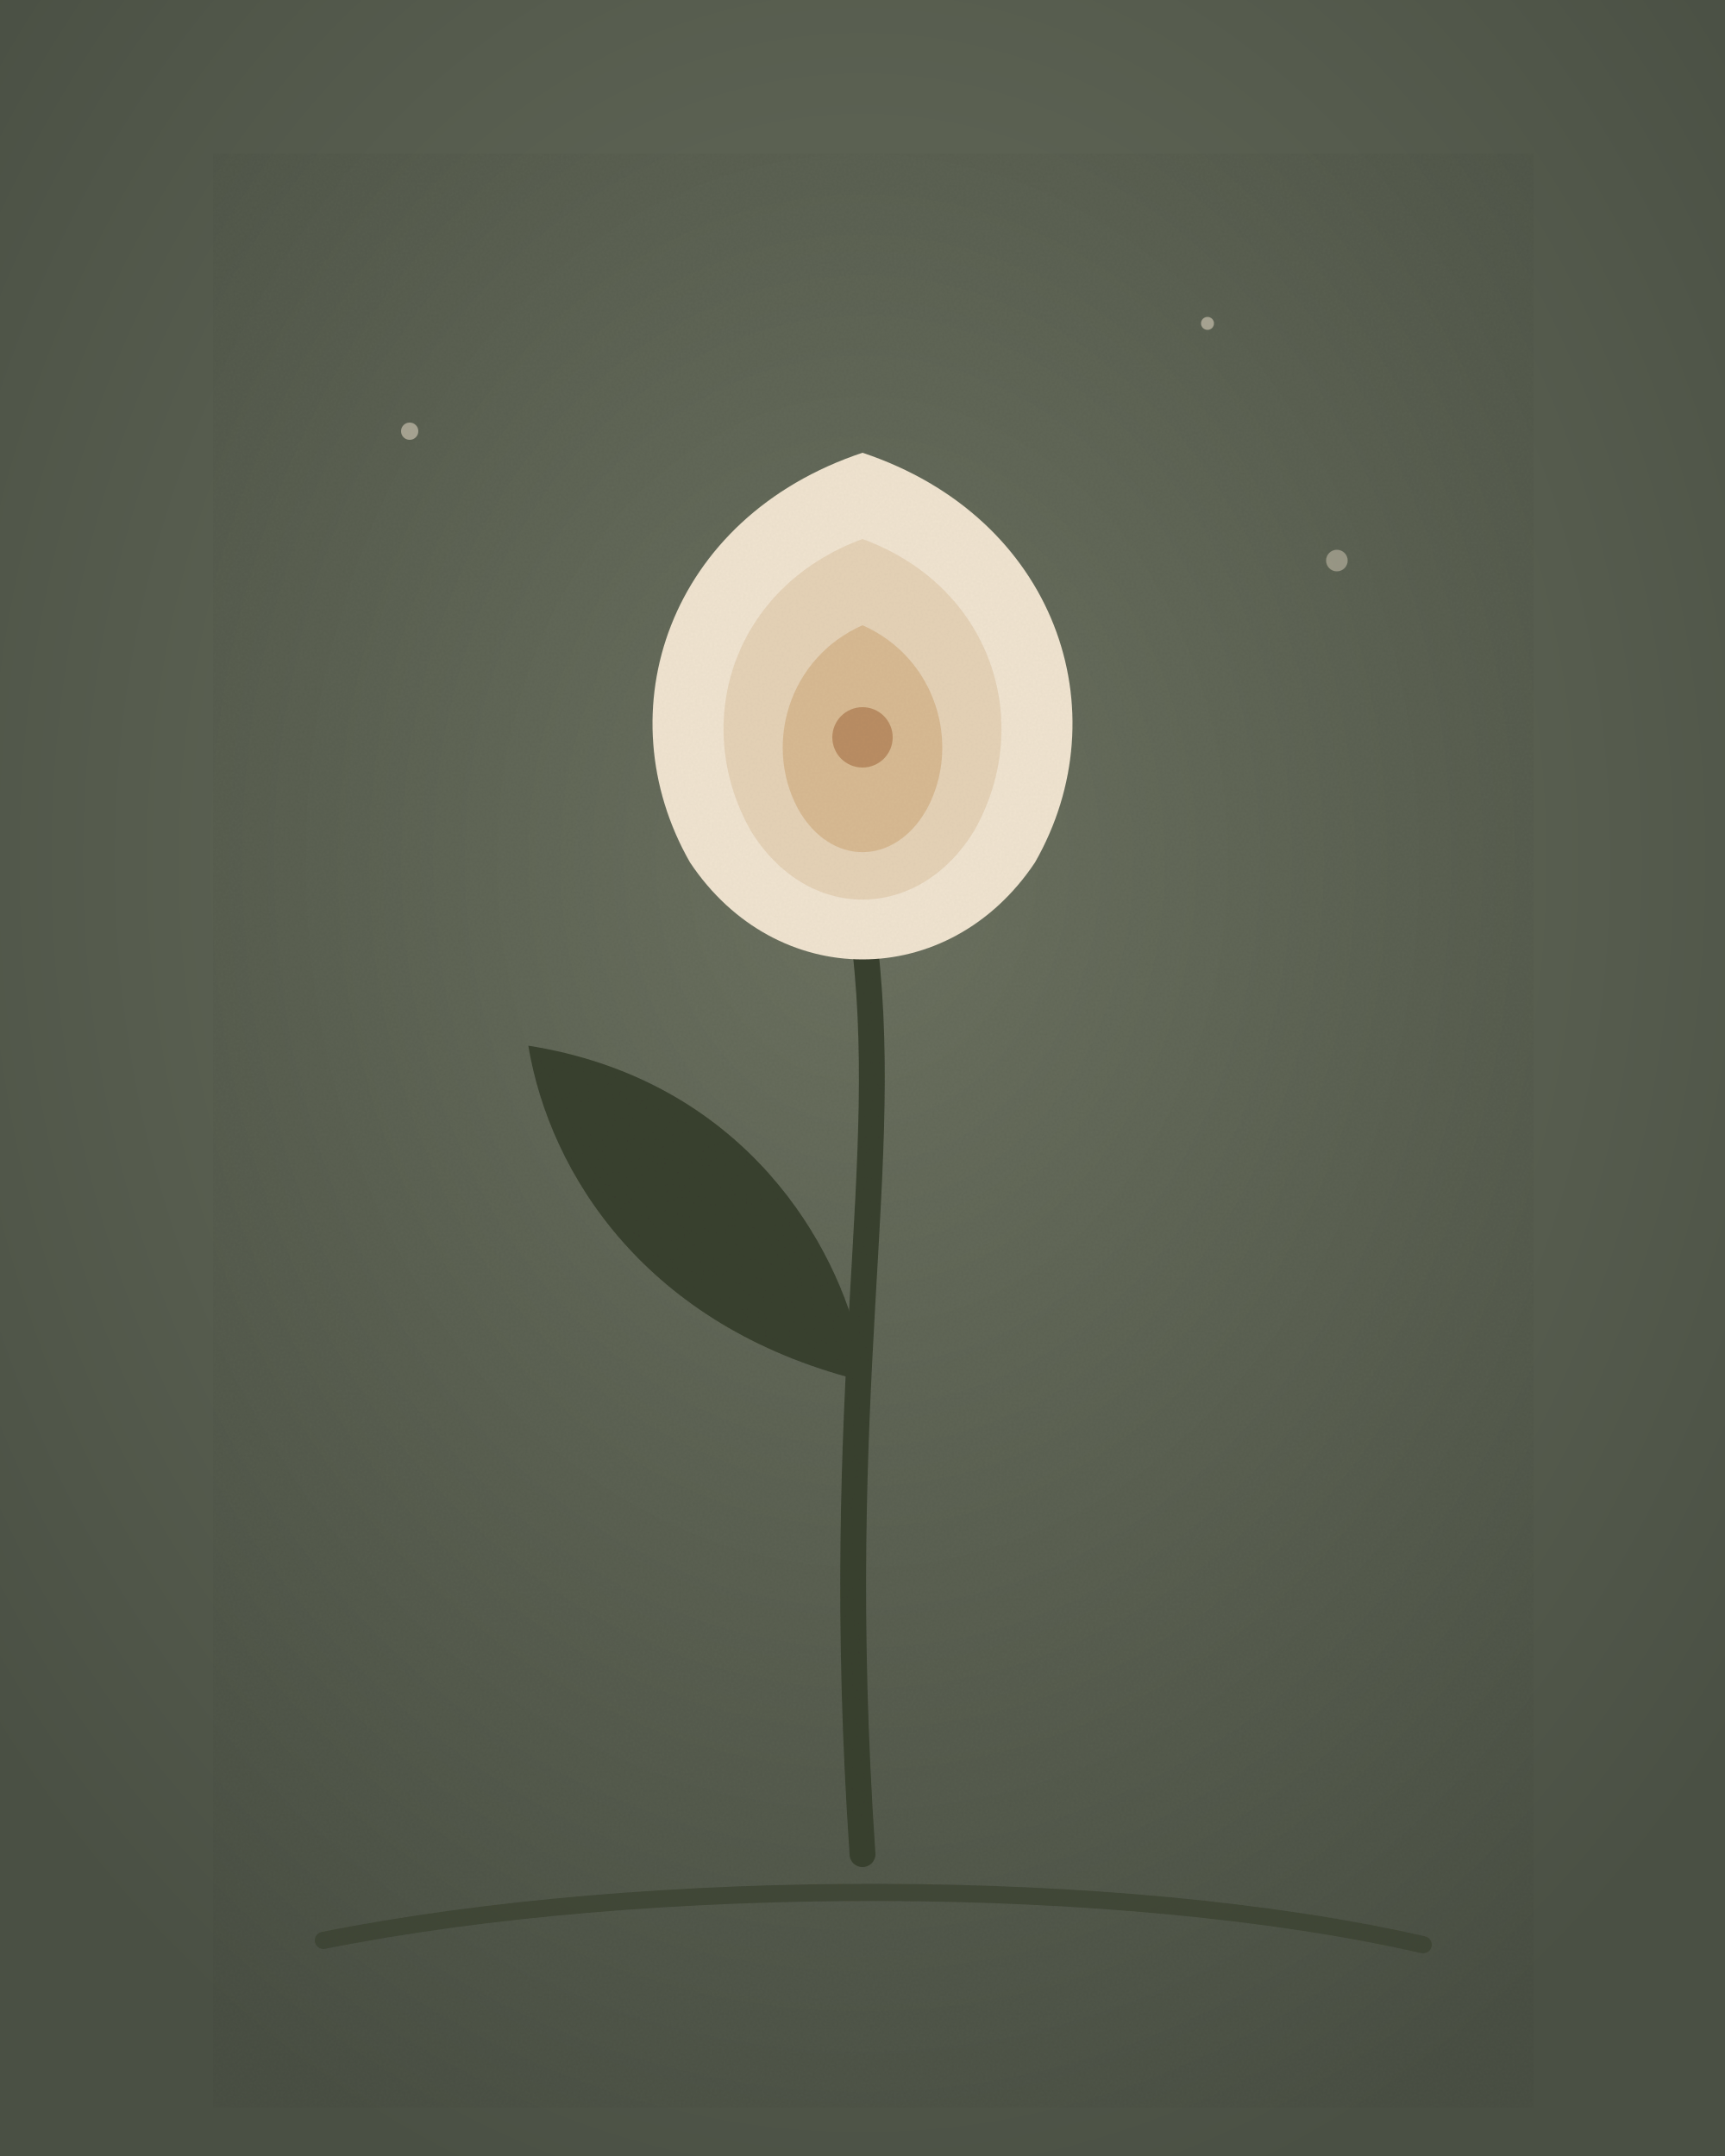
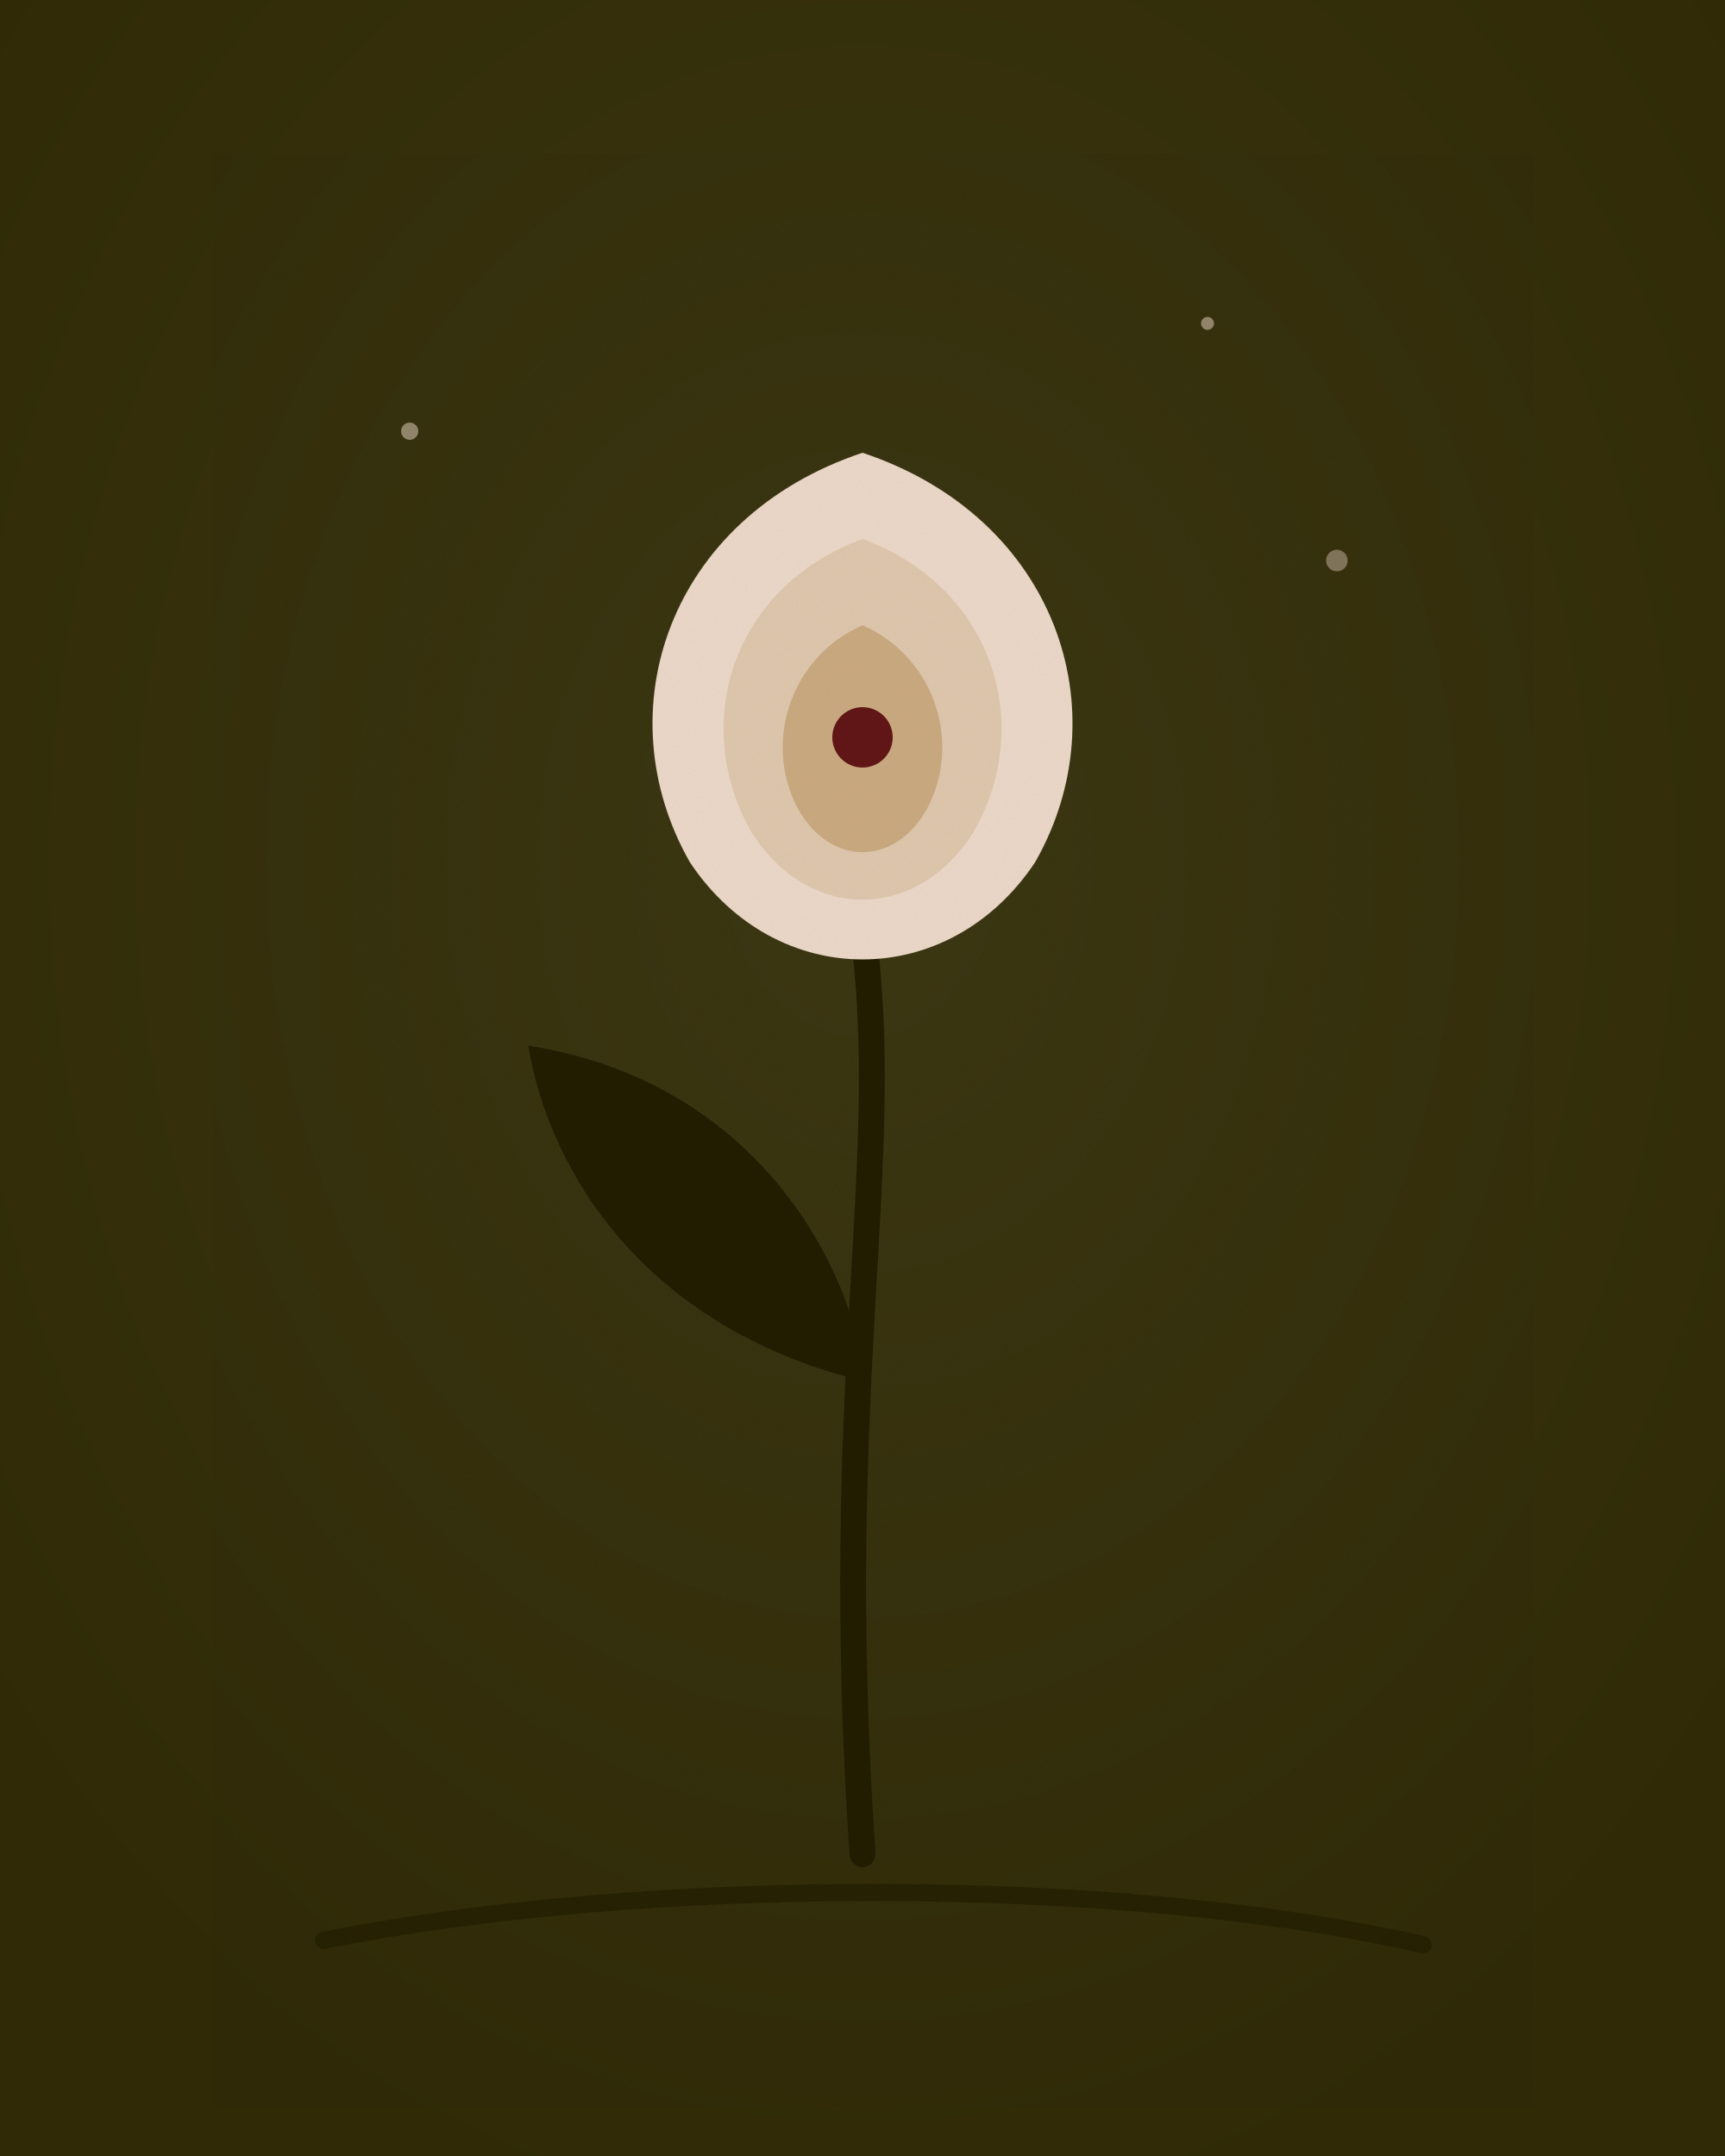
<svg xmlns="http://www.w3.org/2000/svg" viewBox="0 0 800 1000">
  <defs>
    <filter id="paper3">
      <feTurbulence type="fractalNoise" baseFrequency="0.9" numOctaves="2" result="n" />
      <feColorMatrix in="n" type="matrix" values="0 0 0 0 0  0 0 0 0 0  0 0 0 0 0  0 0 0 0.05 0" />
      <feComposite operator="over" in2="SourceGraphic" />
    </filter>
    <radialGradient id="glow" cx="50%" cy="40%" r="65%">
-       <stop offset="0%" stop-color="#6d7361" />
-       <stop offset="100%" stop-color="#4a5044" />
+       <stop offset="0%" stop-color="#3d3813" />
+       <stop offset="100%" stop-color="#302a07" />
    </radialGradient>
  </defs>
  <rect width="800" height="1000" fill="url(#glow)" />
  <g filter="url(#paper3)">
-     <path d="M400 860 C 385 640 415 540 400 430" stroke="#39402f" stroke-width="12" fill="none" stroke-linecap="round" />
-     <path d="M398 640 C 300 615 255 545 245 485 C 340 500 385 570 398 622 Z" fill="#39402f" />
+     <path d="M400 860 C 385 640 415 540 400 430" stroke="#241f04" stroke-width="12" fill="none" stroke-linecap="round" />
+     <path d="M398 640 C 300 615 255 545 245 485 C 340 500 385 570 398 622 Z" fill="#241f04" />
    <g transform="translate(400 360)">
-       <path d="M0 -150 C 90 -120 120 -30 80 40 C 40 100 -40 100 -80 40 C -120 -30 -90 -120 0 -150 Z" fill="#efe3cf" />
-       <path d="M0 -110 C 60 -88 80 -25 52 25 C 26 68 -26 68 -52 25 C -80 -25 -60 -88 0 -110 Z" fill="#e3cfb4" opacity="0.9" />
-       <path d="M0 -70 C 34 -55 46 -15 30 15 C 15 42 -15 42 -30 15 C -46 -15 -34 -55 0 -70 Z" fill="#d7b992" />
-       <circle cy="-18" r="14" fill="#b98d63" />
+       <path d="M0 -150 C 90 -120 120 -30 80 40 C 40 100 -40 100 -80 40 C -120 -30 -90 -120 0 -150 Z" fill="#ead7c7" />
+       <path d="M0 -110 C 60 -88 80 -25 52 25 C 26 68 -26 68 -52 25 C -80 -25 -60 -88 0 -110 Z" fill="#dcc4a8" opacity="0.9" />
+       <path d="M0 -70 C 34 -55 46 -15 30 15 C 15 42 -15 42 -30 15 C -46 -15 -34 -55 0 -70 Z" fill="#c9a97f" />
+       <circle cy="-18" r="14" fill="#621217" />
    </g>
-     <circle cx="190" cy="200" r="4" fill="#efe3cf" opacity="0.5" />
-     <circle cx="620" cy="260" r="5" fill="#efe3cf" opacity="0.4" />
-     <circle cx="560" cy="150" r="3" fill="#efe3cf" opacity="0.5" />
-     <path d="M150 900 C 300 870 520 870 660 902" stroke="#39402f" stroke-width="8" fill="none" opacity="0.7" stroke-linecap="round" />
+     <circle cx="190" cy="200" r="4" fill="#ead7c7" opacity="0.5" />
+     <circle cx="620" cy="260" r="5" fill="#ead7c7" opacity="0.4" />
+     <circle cx="560" cy="150" r="3" fill="#ead7c7" opacity="0.5" />
+     <path d="M150 900 C 300 870 520 870 660 902" stroke="#241f04" stroke-width="8" fill="none" opacity="0.7" stroke-linecap="round" />
  </g>
</svg>
